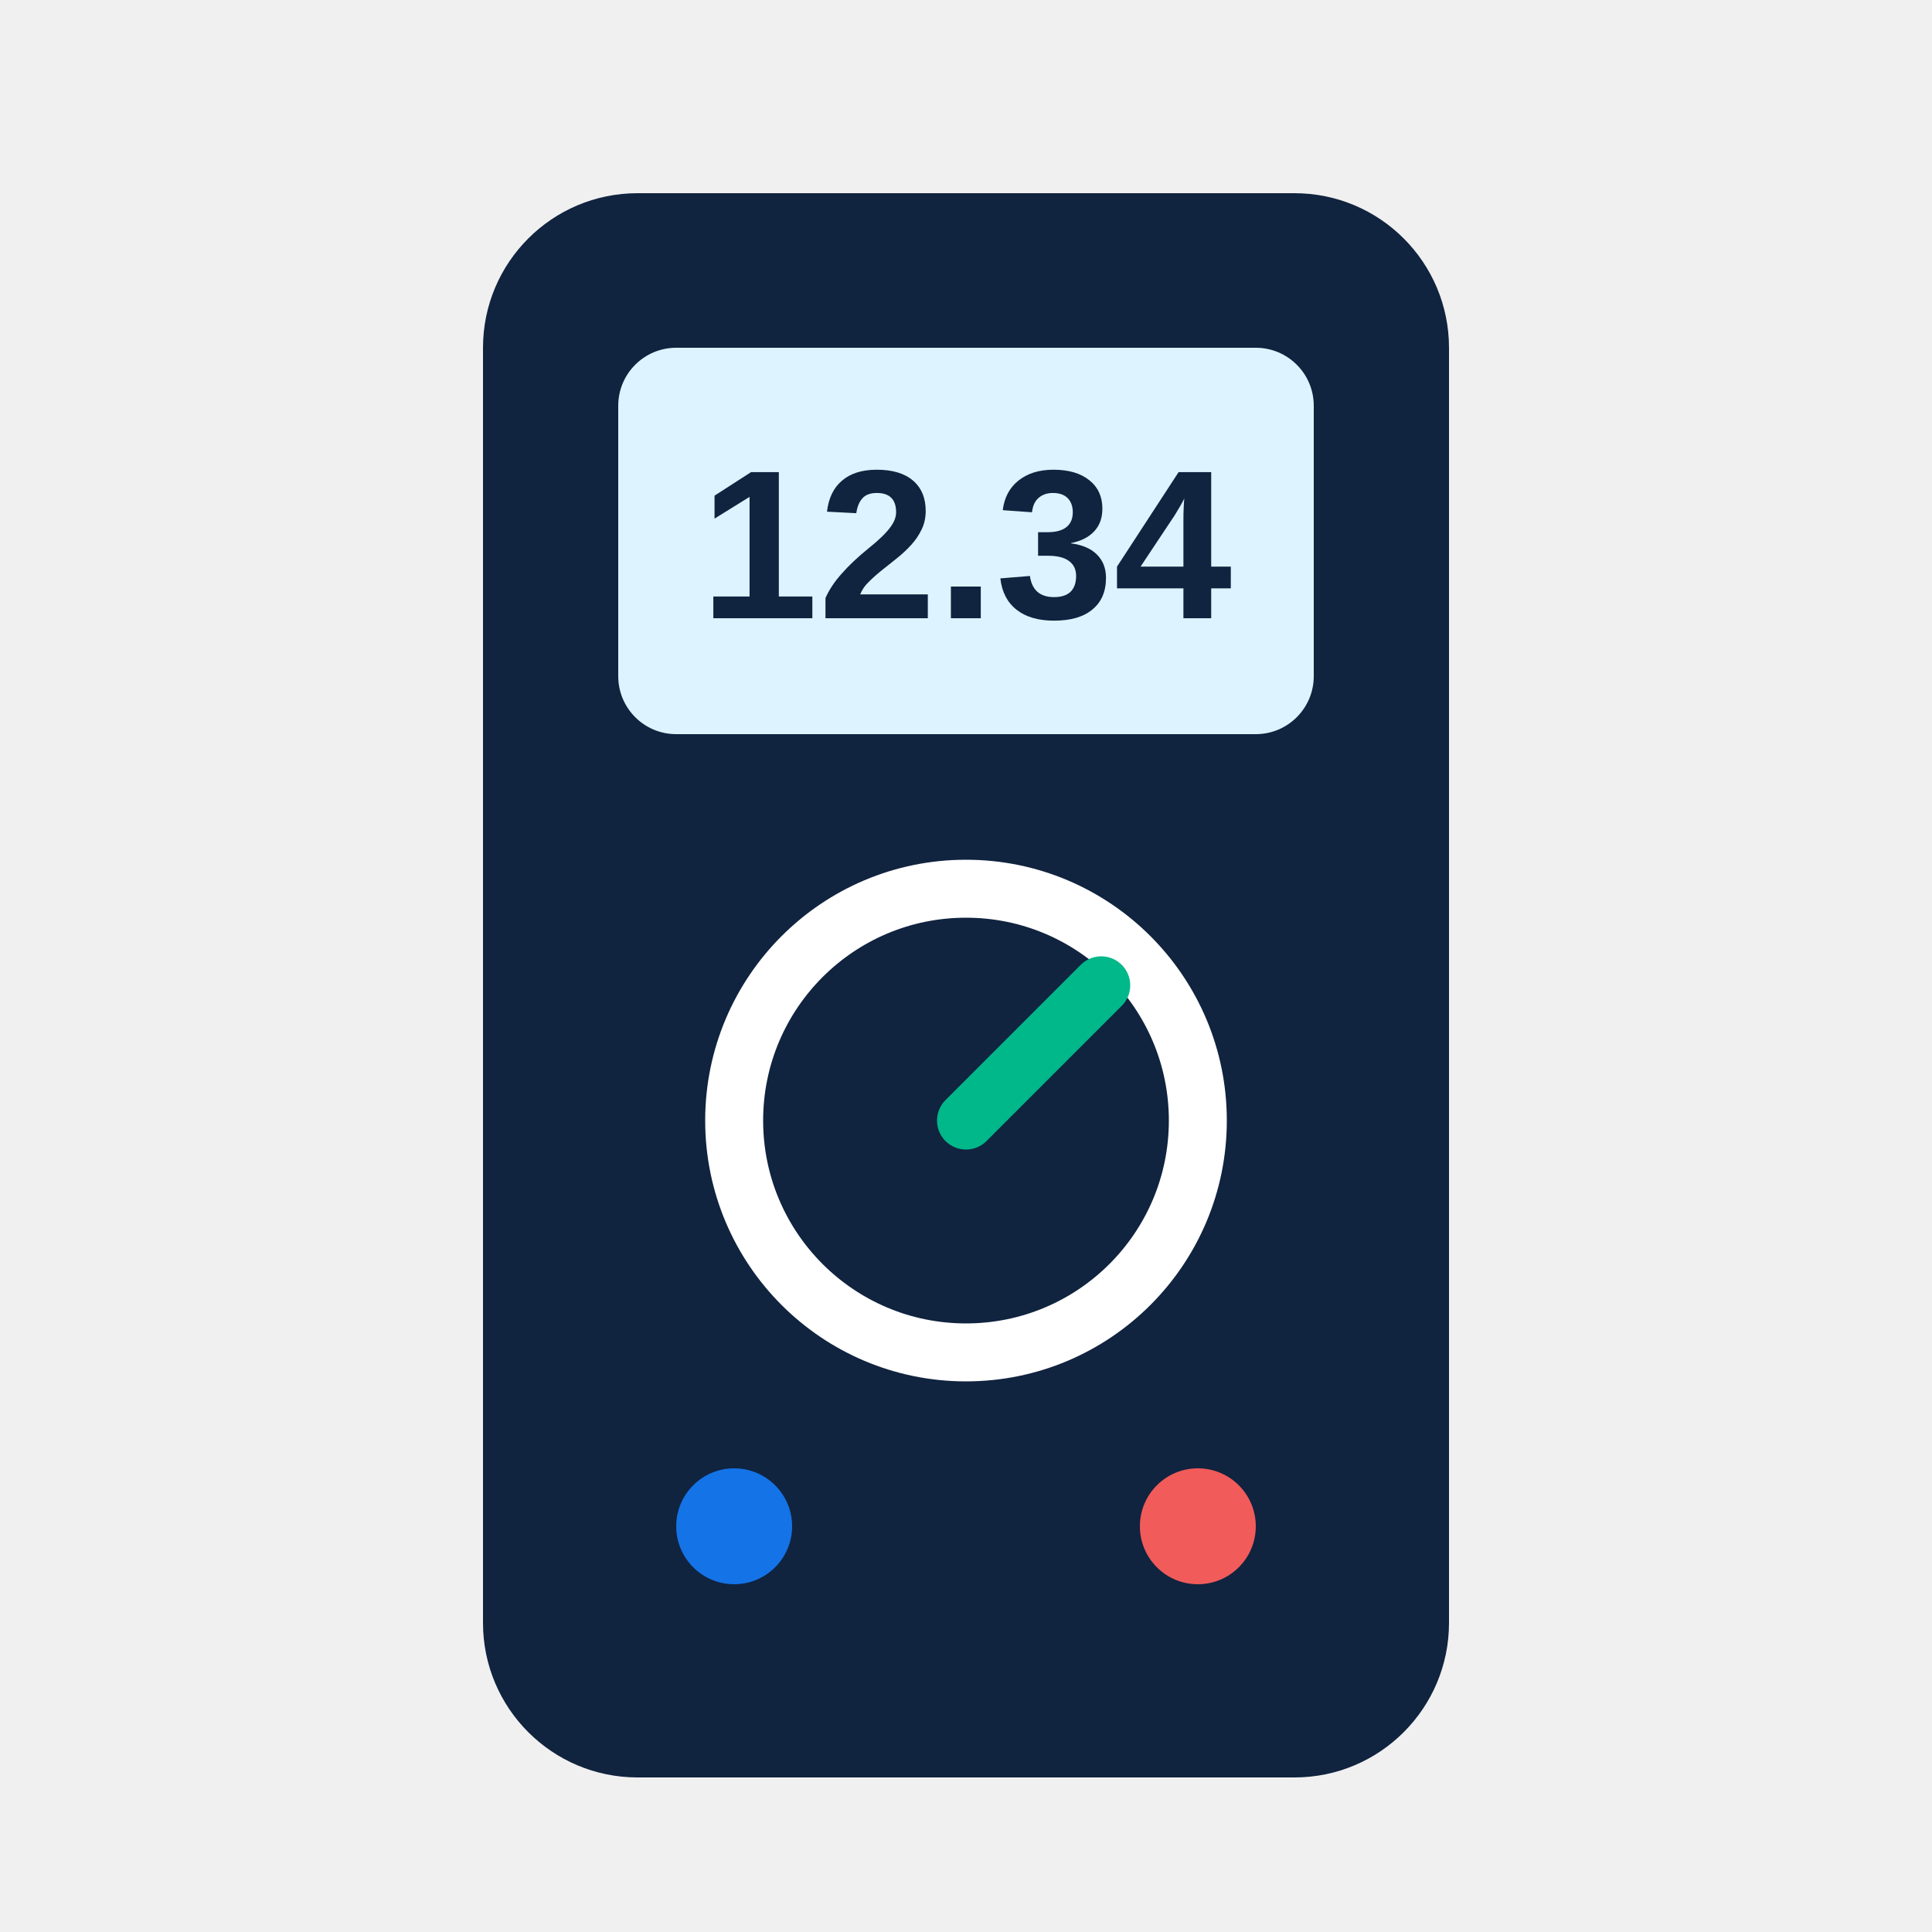
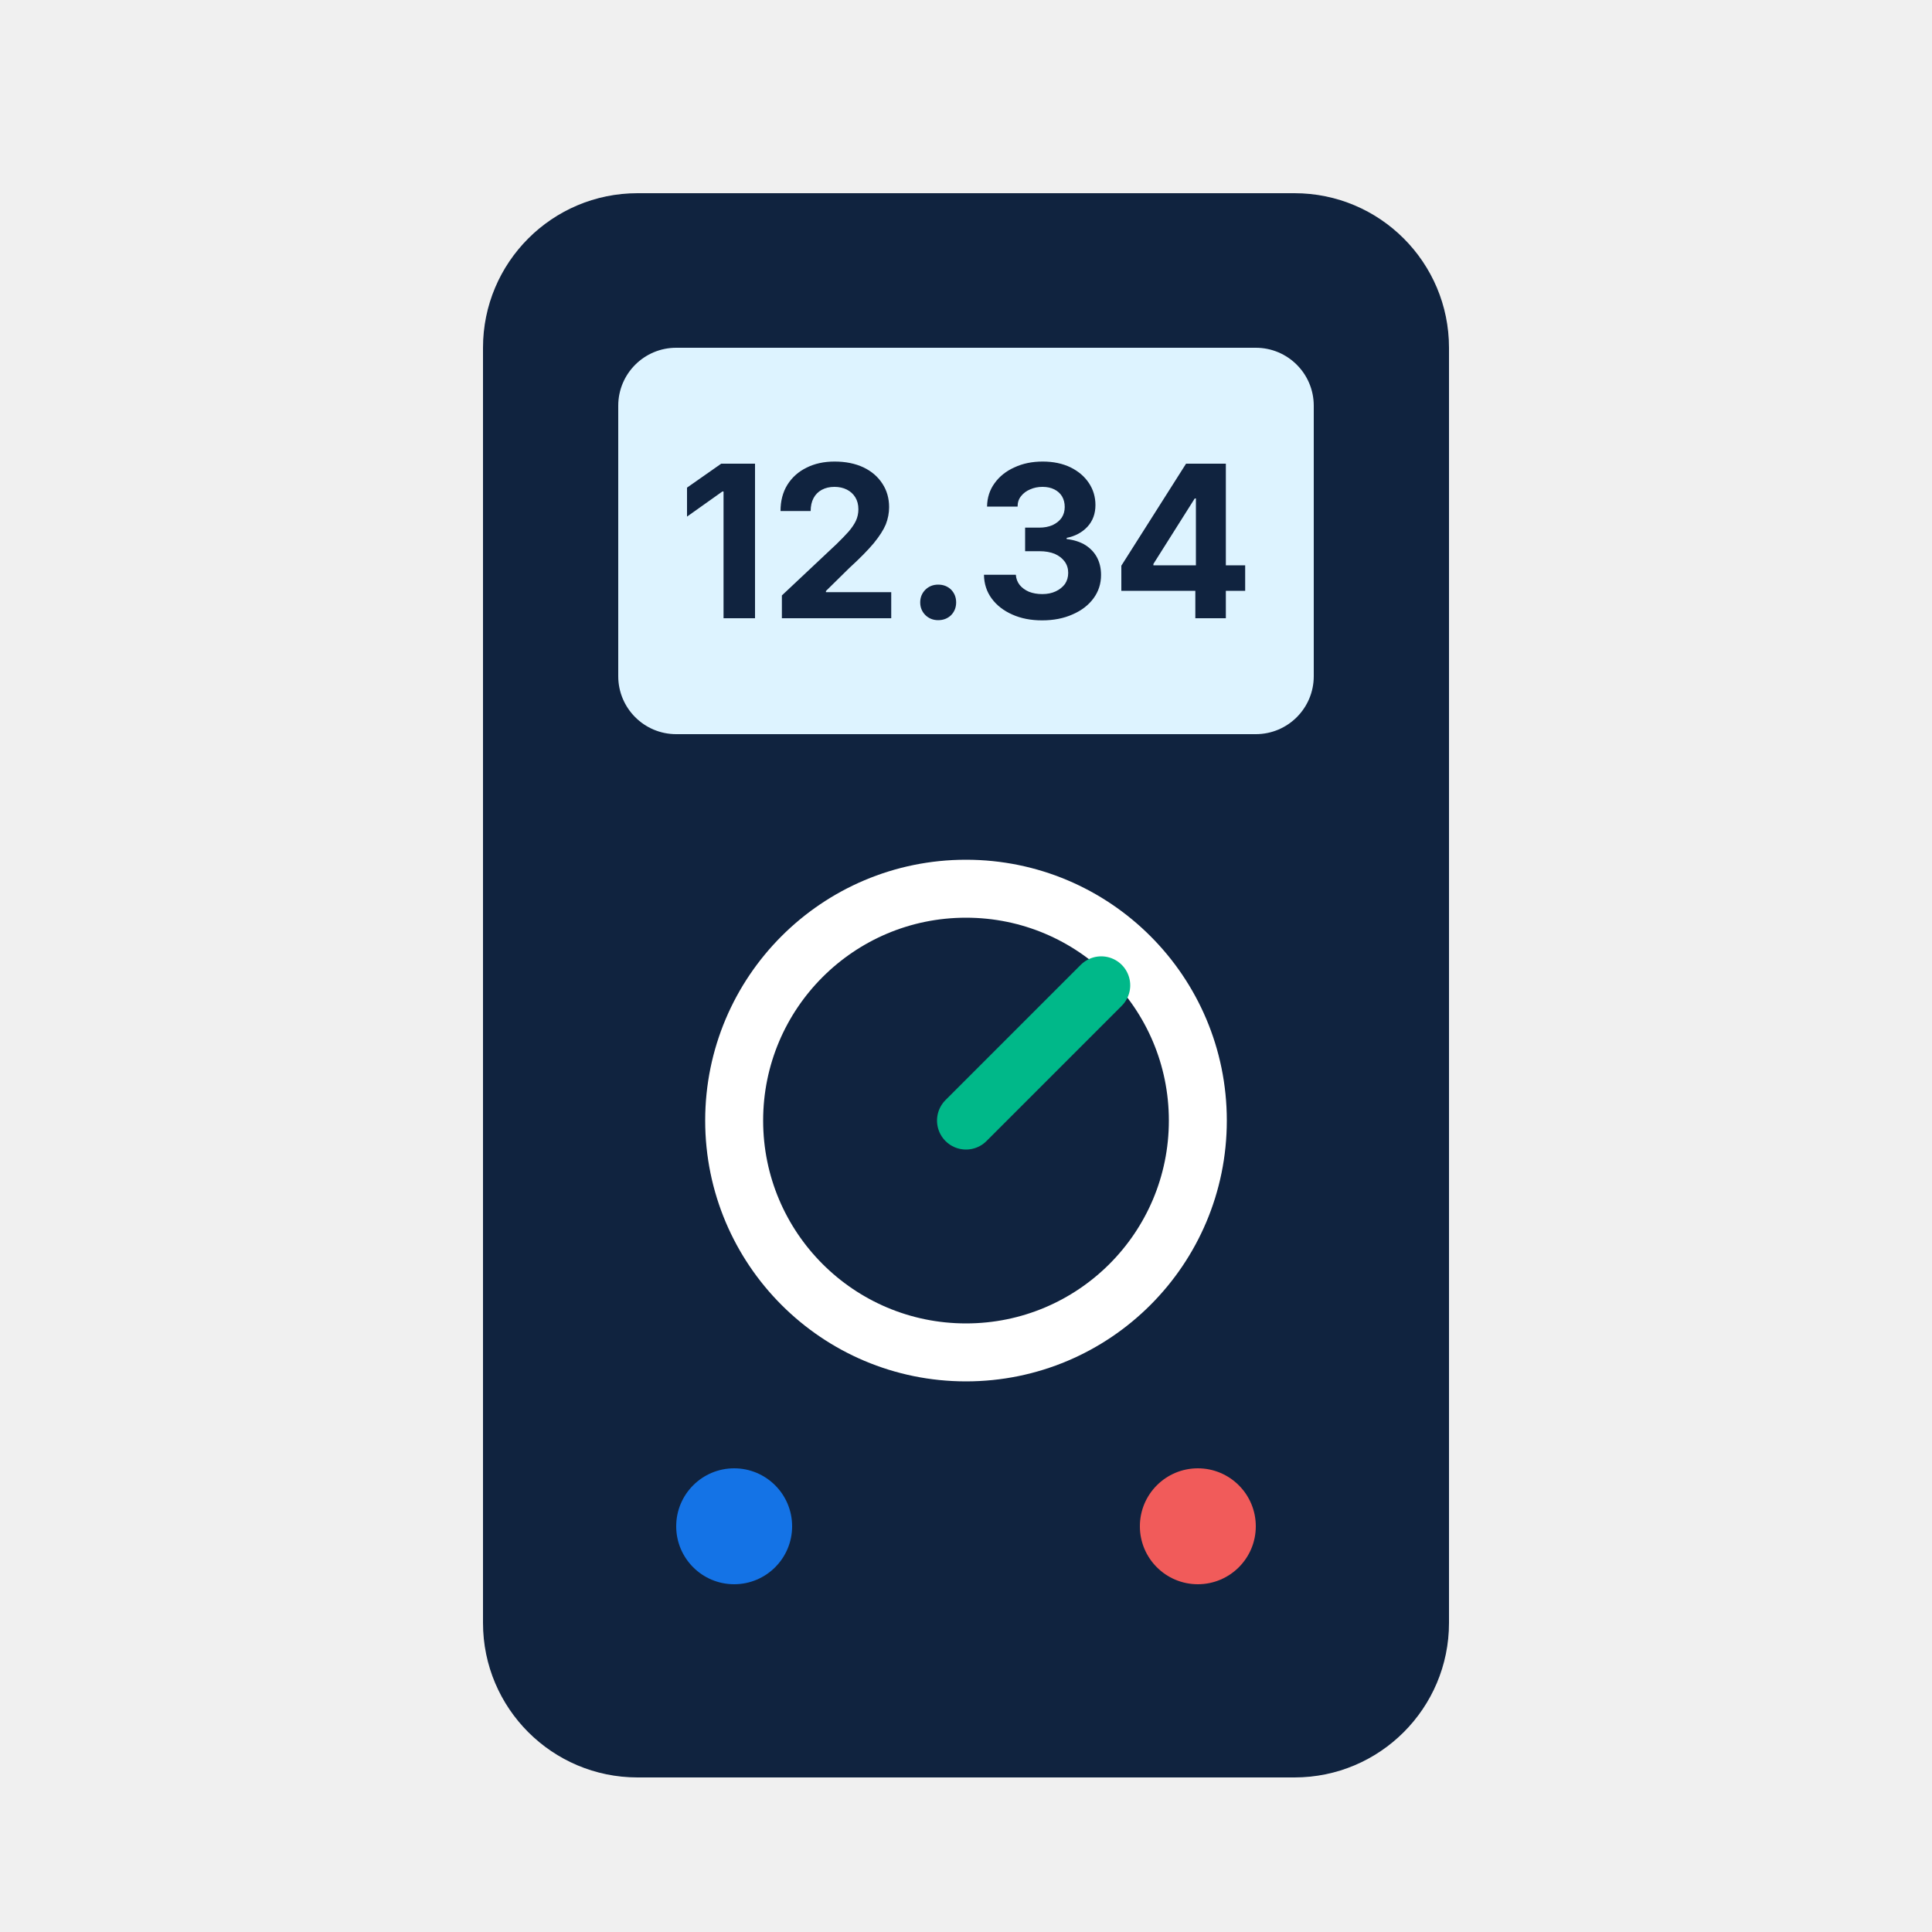
<svg xmlns="http://www.w3.org/2000/svg" width="100" height="100" viewBox="0 0 100 100" role="img" aria-labelledby="title desc">
  <rect x="25" y="10" width="50" height="82" rx="8" fill="#10233F" />
  <rect x="32" y="18" width="36" height="20" rx="3" fill="#DDF3FF" />
-   <text x="50" y="32" text-anchor="middle" font-family="Arial,sans-serif" font-size="11" font-weight="700" fill="#10233F">12.34</text>
+   <g fill="#10233F" aria-label="12.34">
+     <path d="M39.08 24V32H37.45V25.44H37.39L35.56 26.74V25.24L37.33 24ZM40.47 32V30.82L43.3 28.16Q43.67 27.8 43.92 27.52Q44.17 27.23 44.3 26.96Q44.43 26.68 44.43 26.36Q44.43 26 44.27 25.74Q44.11 25.48 43.83 25.34Q43.55 25.2 43.19 25.2Q42.82 25.2 42.54 25.35Q42.26 25.5 42.11 25.78Q41.96 26.06 41.96 26.45H40.4Q40.4 25.67 40.75 25.1Q41.11 24.52 41.74 24.21Q42.37 23.89 43.2 23.89Q44.05 23.89 44.69 24.19Q45.32 24.49 45.67 25.03Q46.02 25.56 46.02 26.25Q46.02 26.7 45.85 27.14Q45.67 27.57 45.23 28.11Q44.78 28.65 43.96 29.4L42.75 30.59V30.65H46.13V32ZM48.56 32.1Q48.17 32.1 47.9 31.84Q47.63 31.57 47.63 31.18Q47.63 30.79 47.9 30.52Q48.17 30.26 48.56 30.26Q48.96 30.26 49.23 30.52Q49.49 30.79 49.49 31.18Q49.49 31.57 49.23 31.84Q48.96 32.1 48.56 32.1ZM53.94 32.11Q53.07 32.11 52.4 31.81Q51.72 31.51 51.33 30.98Q50.94 30.45 50.93 29.75H52.58Q52.6 30.05 52.78 30.28Q52.96 30.5 53.26 30.63Q53.57 30.75 53.95 30.75Q54.34 30.75 54.64 30.61Q54.94 30.47 55.12 30.23Q55.29 29.98 55.29 29.65Q55.29 29.32 55.11 29.07Q54.93 28.82 54.6 28.67Q54.26 28.53 53.8 28.53H53.06V27.31H53.8Q54.18 27.31 54.48 27.18Q54.78 27.04 54.95 26.8Q55.11 26.56 55.11 26.24Q55.11 25.93 54.97 25.69Q54.83 25.46 54.57 25.33Q54.31 25.2 53.96 25.2Q53.61 25.2 53.32 25.33Q53.03 25.45 52.85 25.68Q52.67 25.9 52.67 26.22H51.09Q51.1 25.53 51.48 25.01Q51.86 24.48 52.51 24.19Q53.15 23.89 53.97 23.89Q54.79 23.89 55.41 24.19Q56.02 24.49 56.36 25Q56.7 25.51 56.7 26.14Q56.7 26.81 56.29 27.26Q55.87 27.71 55.21 27.84V27.9Q55.79 27.97 56.19 28.22Q56.59 28.48 56.79 28.87Q56.99 29.26 56.99 29.76Q56.99 30.44 56.6 30.97Q56.21 31.5 55.52 31.8Q54.83 32.11 53.94 32.11ZM58.04 30.58V29.28L61.39 24H62.5V25.8H61.84L59.7 29.19V29.26H64.45V30.58ZM61.87 32V30.19L61.9 29.61V24H63.45V32Z" />
+   </g>
  <circle cx="50" cy="58" r="12" fill="none" stroke="#FFFFFF" stroke-width="3" />
  <path d="M50 58l7-7" stroke="#00B889" stroke-width="3" stroke-linecap="round" />
  <circle cx="38" cy="79" r="3" fill="#1473E6" />
  <circle cx="62" cy="79" r="3" fill="#F15B5A" />
</svg>
